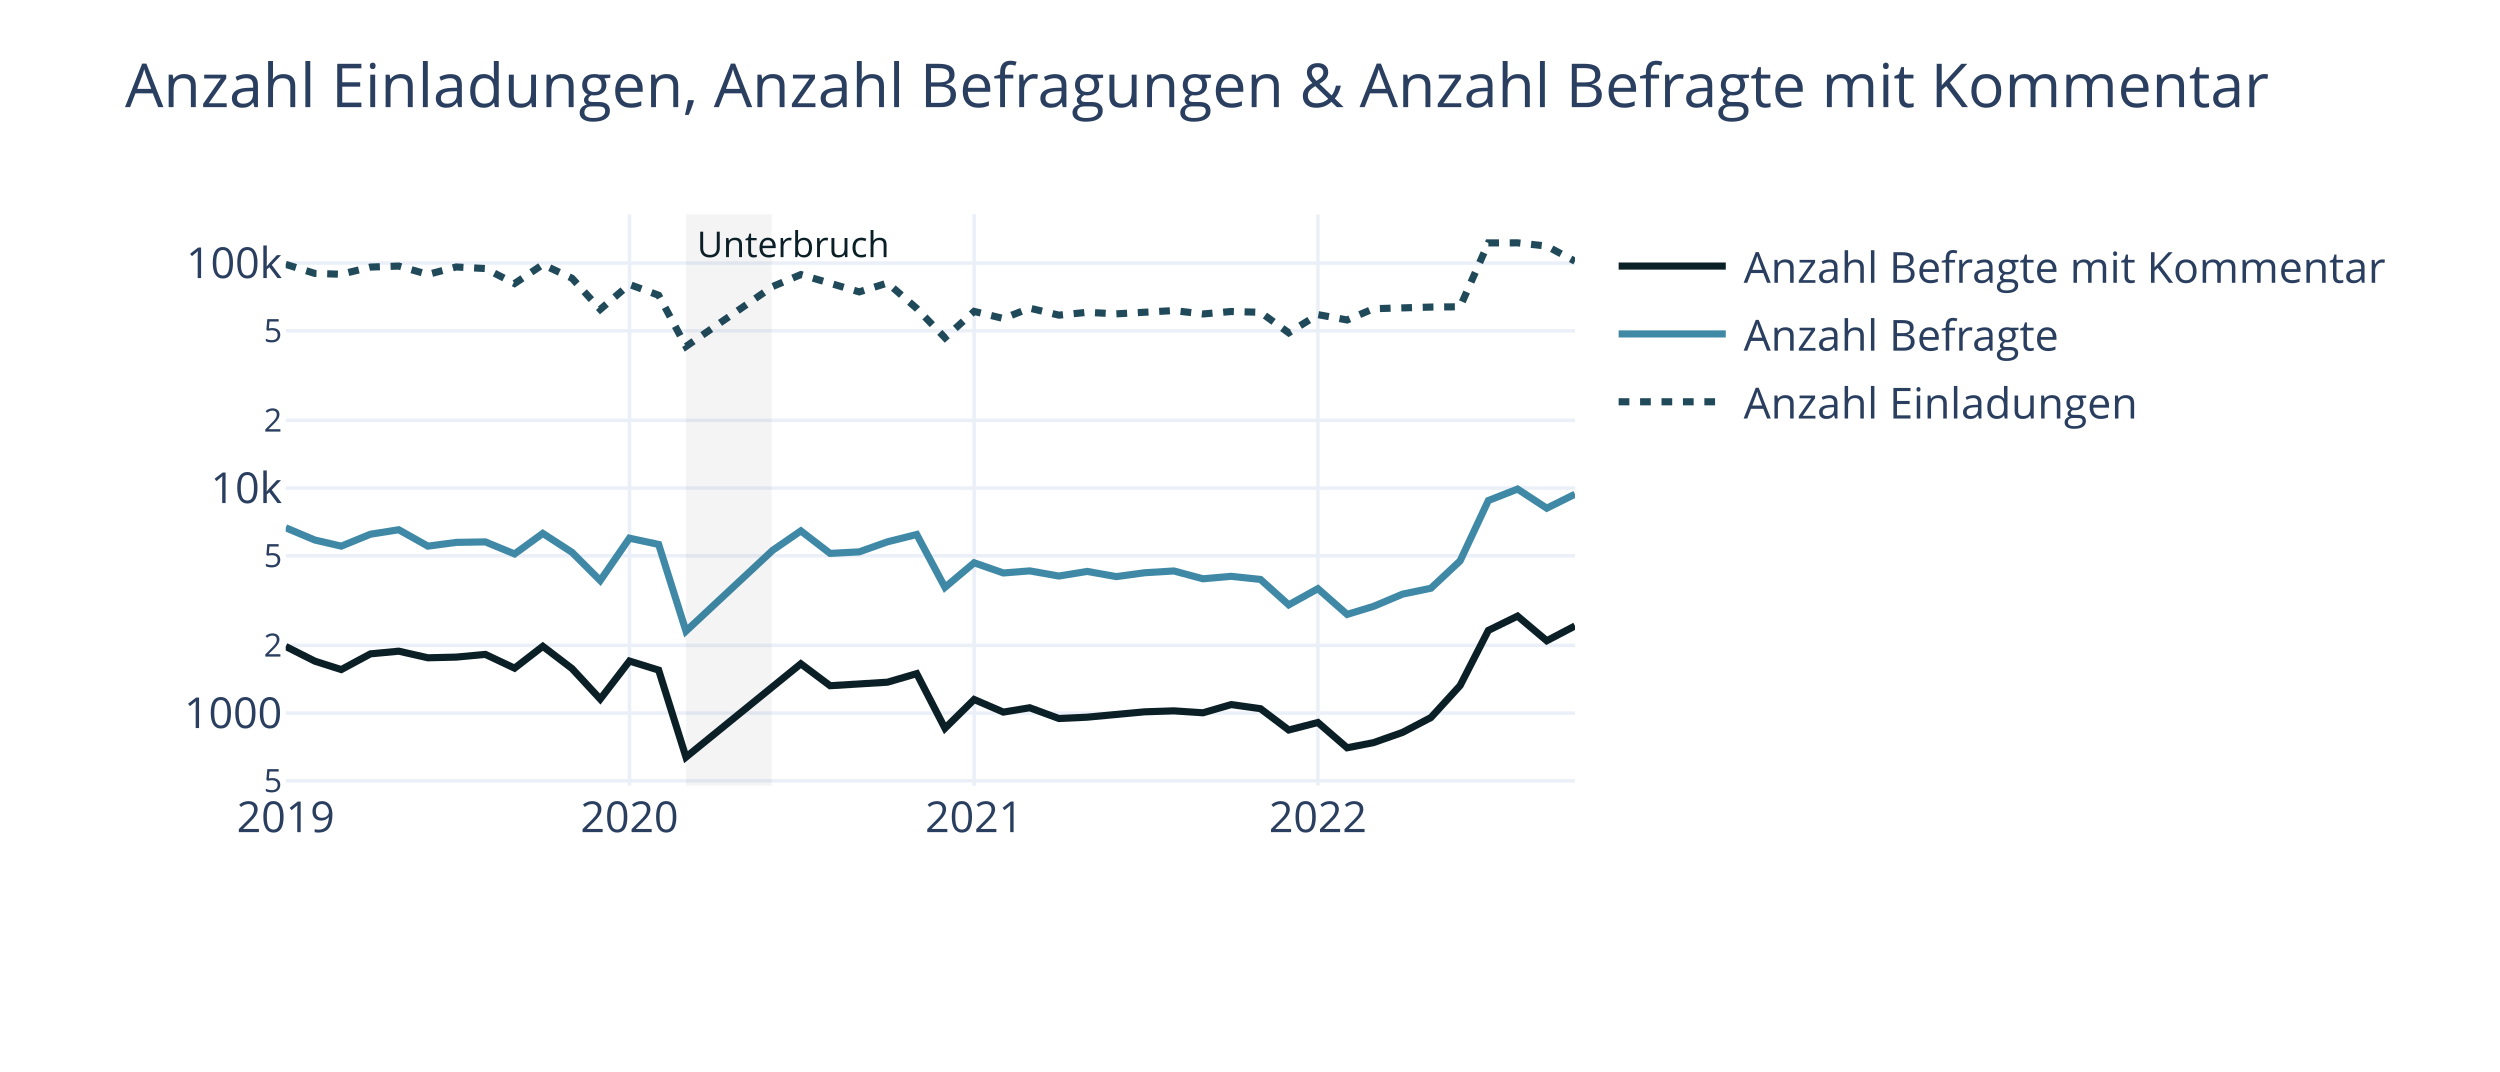
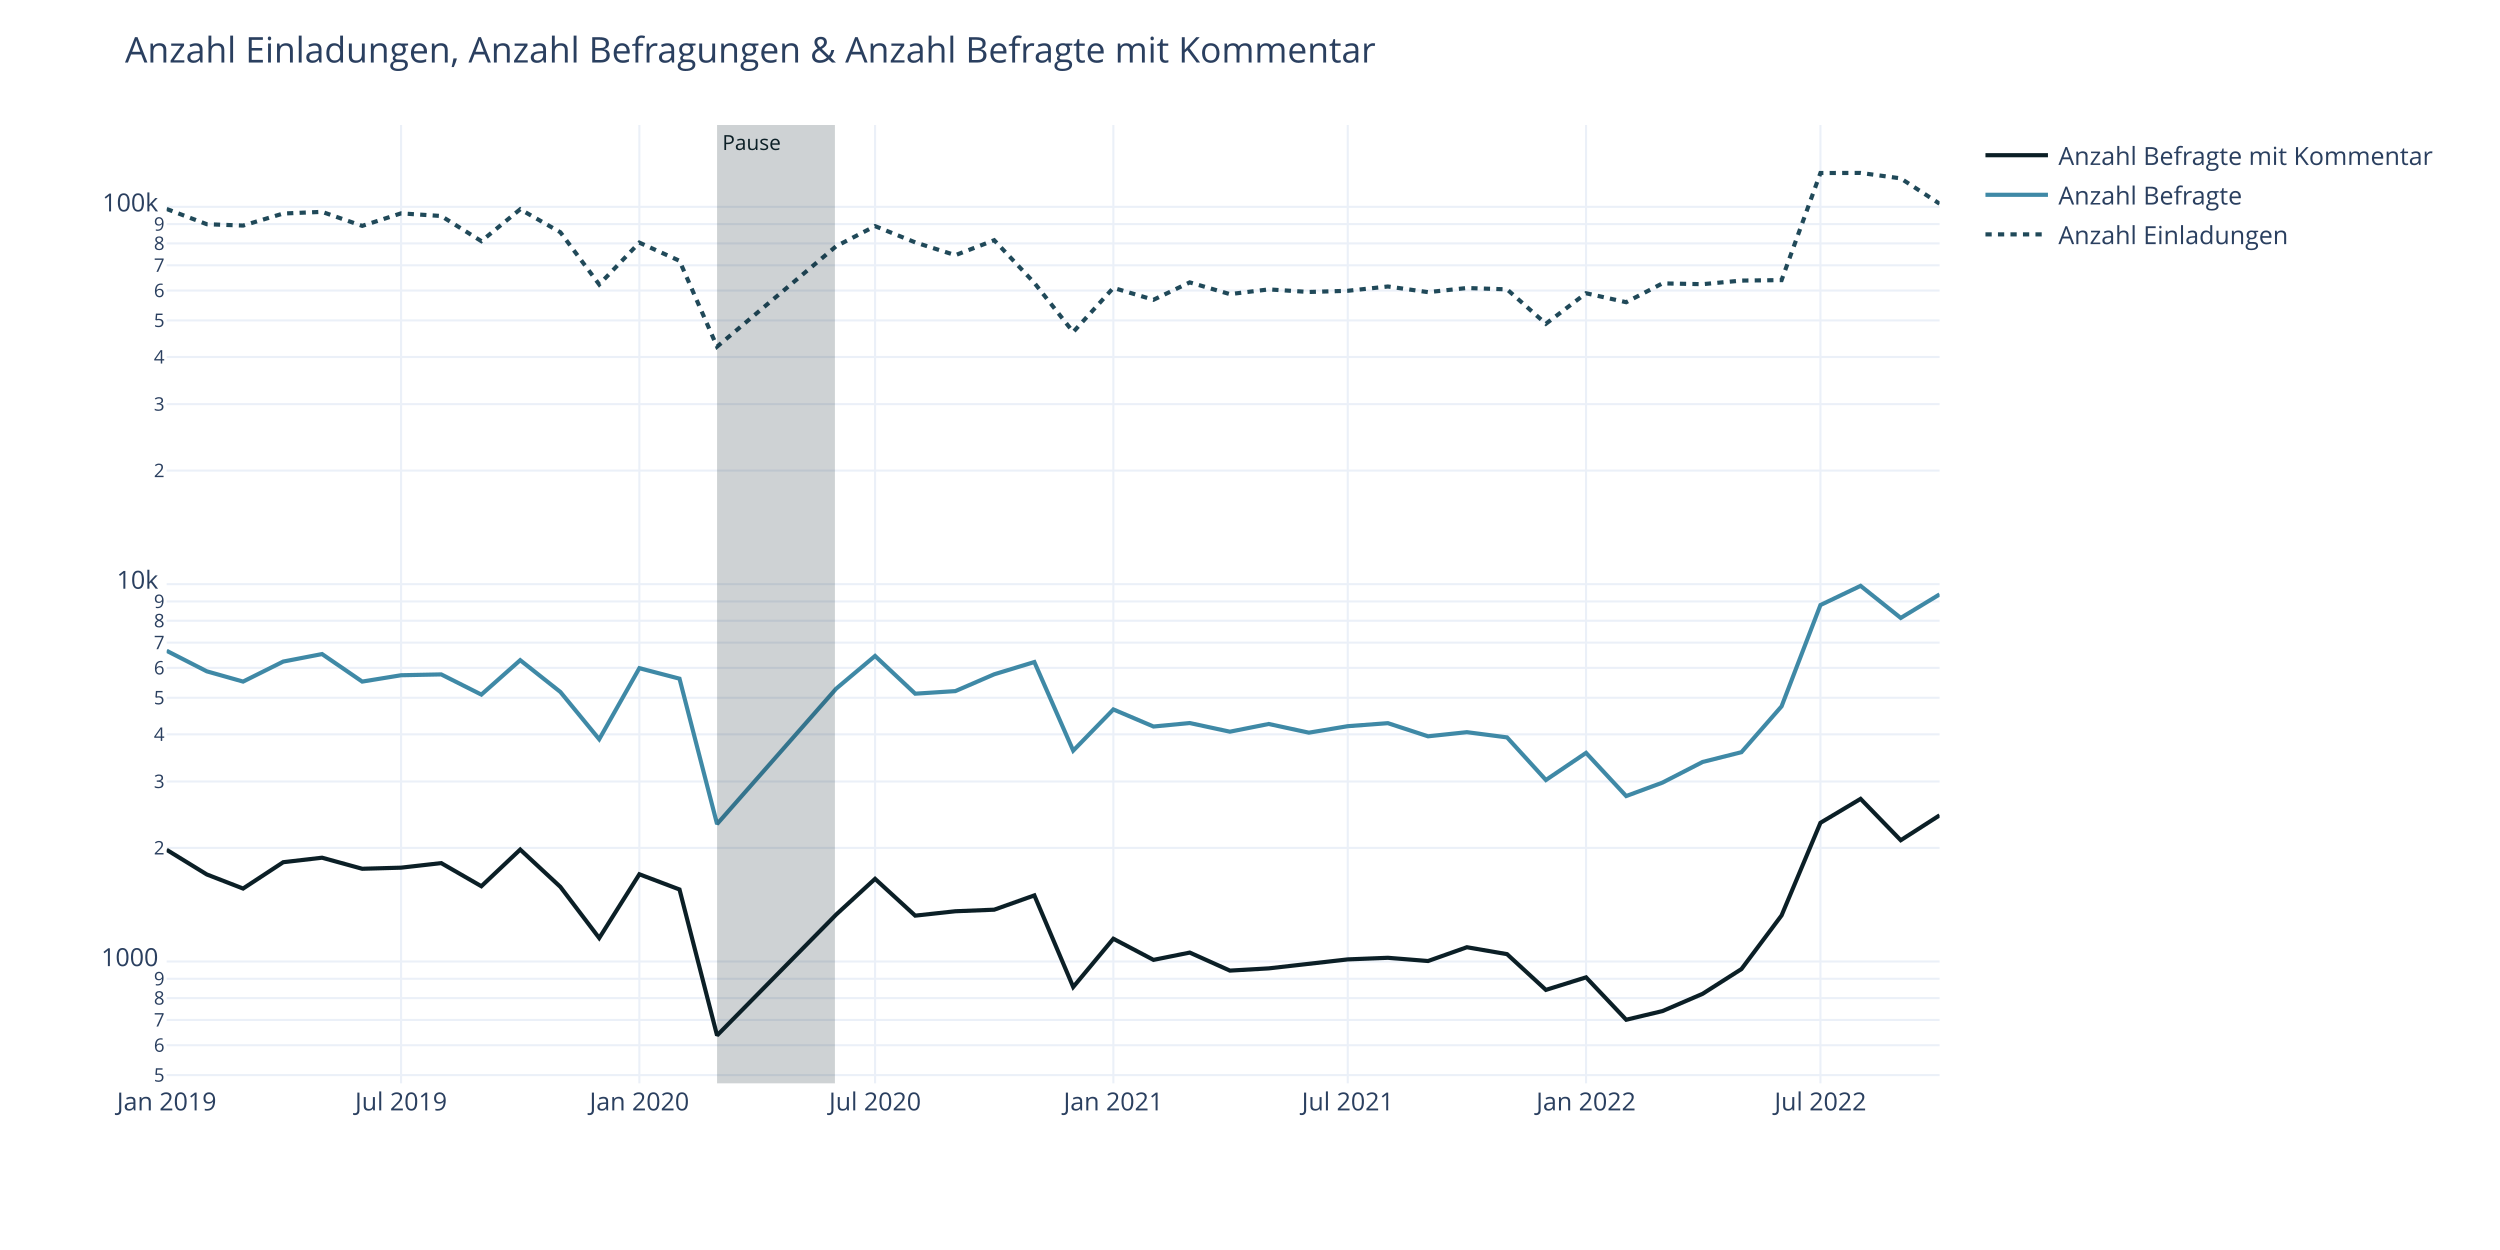
- <svg xmlns="http://www.w3.org/2000/svg" class="main-svg" width="700" height="300" style="" viewBox="0 0 700 300">
-   <rect x="0" y="0" width="700" height="300" style="fill: rgb(255, 255, 255); fill-opacity: 1;" />
-   <defs id="defs-30f35f">
+ <svg xmlns="http://www.w3.org/2000/svg" class="main-svg" width="1200" height="600" style="" viewBox="0 0 1200 600">
+   <rect x="0" y="0" width="1200" height="600" style="fill: rgb(255, 255, 255); fill-opacity: 1;" />
+   <defs id="defs-a2e4af">
    <g class="clips">
-       <clipPath id="clip30f35fxyplot" class="plotclip">
-         <rect width="361" height="160" />
+       <clipPath id="clipa2e4afxyplot" class="plotclip">
+         <rect width="851" height="460" />
      </clipPath>
-       <clipPath class="axesclip" id="clip30f35fx">
-         <rect x="80" y="0" width="361" height="300" />
+       <clipPath class="axesclip" id="clipa2e4afx">
+         <rect x="80" y="0" width="851" height="600" />
      </clipPath>
-       <clipPath class="axesclip" id="clip30f35fy">
-         <rect x="0" y="60" width="700" height="160" />
+       <clipPath class="axesclip" id="clipa2e4afy">
+         <rect x="0" y="60" width="1200" height="460" />
      </clipPath>
-       <clipPath class="axesclip" id="clip30f35fxy">
-         <rect x="80" y="60" width="361" height="160" />
+       <clipPath class="axesclip" id="clipa2e4afxy">
+         <rect x="80" y="60" width="851" height="460" />
      </clipPath>
    </g>
    <g class="gradients" />
    <g class="patterns" />
  </defs>
  <g class="bglayer" />
  <g class="layer-below">
    <g class="imagelayer" />
    <g class="shapelayer" />
  </g>
  <g class="cartesianlayer">
    <g class="subplot xy">
      <g class="layer-subplot">
        <g class="shapelayer" />
        <g class="imagelayer" />
      </g>
      <g class="minor-gridlayer">
        <g class="x" />
        <g class="y" />
      </g>
      <g class="gridlayer">
        <g class="x">
-           <path class="xgrid crisp" transform="translate(176.25,0)" d="M0,60v160" style="stroke: rgb(235, 240, 248); stroke-opacity: 1; stroke-width: 1px;" />
-           <path class="xgrid crisp" transform="translate(272.76,0)" d="M0,60v160" style="stroke: rgb(235, 240, 248); stroke-opacity: 1; stroke-width: 1px;" />
-           <path class="xgrid crisp" transform="translate(369.01,0)" d="M0,60v160" style="stroke: rgb(235, 240, 248); stroke-opacity: 1; stroke-width: 1px;" />
+           <path class="xgrid crisp" transform="translate(192.51,0)" d="M0,60v460" style="stroke: rgb(235, 240, 248); stroke-opacity: 1; stroke-width: 1px;" />
+           <path class="xgrid crisp" transform="translate(306.89,0)" d="M0,60v460" style="stroke: rgb(235, 240, 248); stroke-opacity: 1; stroke-width: 1px;" />
+           <path class="xgrid crisp" transform="translate(420.03,0)" d="M0,60v460" style="stroke: rgb(235, 240, 248); stroke-opacity: 1; stroke-width: 1px;" />
+           <path class="xgrid crisp" transform="translate(534.41,0)" d="M0,60v460" style="stroke: rgb(235, 240, 248); stroke-opacity: 1; stroke-width: 1px;" />
+           <path class="xgrid crisp" transform="translate(646.92,0)" d="M0,60v460" style="stroke: rgb(235, 240, 248); stroke-opacity: 1; stroke-width: 1px;" />
+           <path class="xgrid crisp" transform="translate(761.3,0)" d="M0,60v460" style="stroke: rgb(235, 240, 248); stroke-opacity: 1; stroke-width: 1px;" />
+           <path class="xgrid crisp" transform="translate(873.81,0)" d="M0,60v460" style="stroke: rgb(235, 240, 248); stroke-opacity: 1; stroke-width: 1px;" />
        </g>
        <g class="y">
-           <path class="ygrid crisp" transform="translate(0,218.63)" d="M80,0h361" style="stroke: rgb(235, 240, 248); stroke-opacity: 1; stroke-width: 1px;" />
-           <path class="ygrid crisp" transform="translate(0,199.66)" d="M80,0h361" style="stroke: rgb(235, 240, 248); stroke-opacity: 1; stroke-width: 1px;" />
-           <path class="ygrid crisp" transform="translate(0,180.7)" d="M80,0h361" style="stroke: rgb(235, 240, 248); stroke-opacity: 1; stroke-width: 1px;" />
-           <path class="ygrid crisp" transform="translate(0,155.63)" d="M80,0h361" style="stroke: rgb(235, 240, 248); stroke-opacity: 1; stroke-width: 1px;" />
-           <path class="ygrid crisp" transform="translate(0,136.66)" d="M80,0h361" style="stroke: rgb(235, 240, 248); stroke-opacity: 1; stroke-width: 1px;" />
-           <path class="ygrid crisp" transform="translate(0,117.7)" d="M80,0h361" style="stroke: rgb(235, 240, 248); stroke-opacity: 1; stroke-width: 1px;" />
-           <path class="ygrid crisp" transform="translate(0,92.63)" d="M80,0h361" style="stroke: rgb(235, 240, 248); stroke-opacity: 1; stroke-width: 1px;" />
-           <path class="ygrid crisp" transform="translate(0,73.66)" d="M80,0h361" style="stroke: rgb(235, 240, 248); stroke-opacity: 1; stroke-width: 1px;" />
+           <path class="ygrid crisp" transform="translate(0,516.05)" d="M80,0h851" style="stroke: rgb(235, 240, 248); stroke-opacity: 1; stroke-width: 1px;" />
+           <path class="ygrid crisp" transform="translate(0,501.71)" d="M80,0h851" style="stroke: rgb(235, 240, 248); stroke-opacity: 1; stroke-width: 1px;" />
+           <path class="ygrid crisp" transform="translate(0,489.58)" d="M80,0h851" style="stroke: rgb(235, 240, 248); stroke-opacity: 1; stroke-width: 1px;" />
+           <path class="ygrid crisp" transform="translate(0,479.08)" d="M80,0h851" style="stroke: rgb(235, 240, 248); stroke-opacity: 1; stroke-width: 1px;" />
+           <path class="ygrid crisp" transform="translate(0,469.81)" d="M80,0h851" style="stroke: rgb(235, 240, 248); stroke-opacity: 1; stroke-width: 1px;" />
+           <path class="ygrid crisp" transform="translate(0,461.53)" d="M80,0h851" style="stroke: rgb(235, 240, 248); stroke-opacity: 1; stroke-width: 1px;" />
+           <path class="ygrid crisp" transform="translate(0,407)" d="M80,0h851" style="stroke: rgb(235, 240, 248); stroke-opacity: 1; stroke-width: 1px;" />
+           <path class="ygrid crisp" transform="translate(0,375.11)" d="M80,0h851" style="stroke: rgb(235, 240, 248); stroke-opacity: 1; stroke-width: 1px;" />
+           <path class="ygrid crisp" transform="translate(0,352.48)" d="M80,0h851" style="stroke: rgb(235, 240, 248); stroke-opacity: 1; stroke-width: 1px;" />
+           <path class="ygrid crisp" transform="translate(0,334.93)" d="M80,0h851" style="stroke: rgb(235, 240, 248); stroke-opacity: 1; stroke-width: 1px;" />
+           <path class="ygrid crisp" transform="translate(0,320.58)" d="M80,0h851" style="stroke: rgb(235, 240, 248); stroke-opacity: 1; stroke-width: 1px;" />
+           <path class="ygrid crisp" transform="translate(0,308.46)" d="M80,0h851" style="stroke: rgb(235, 240, 248); stroke-opacity: 1; stroke-width: 1px;" />
+           <path class="ygrid crisp" transform="translate(0,297.95)" d="M80,0h851" style="stroke: rgb(235, 240, 248); stroke-opacity: 1; stroke-width: 1px;" />
+           <path class="ygrid crisp" transform="translate(0,288.69)" d="M80,0h851" style="stroke: rgb(235, 240, 248); stroke-opacity: 1; stroke-width: 1px;" />
+           <path class="ygrid crisp" transform="translate(0,280.4)" d="M80,0h851" style="stroke: rgb(235, 240, 248); stroke-opacity: 1; stroke-width: 1px;" />
+           <path class="ygrid crisp" transform="translate(0,225.88)" d="M80,0h851" style="stroke: rgb(235, 240, 248); stroke-opacity: 1; stroke-width: 1px;" />
+           <path class="ygrid crisp" transform="translate(0,193.98)" d="M80,0h851" style="stroke: rgb(235, 240, 248); stroke-opacity: 1; stroke-width: 1px;" />
+           <path class="ygrid crisp" transform="translate(0,171.36)" d="M80,0h851" style="stroke: rgb(235, 240, 248); stroke-opacity: 1; stroke-width: 1px;" />
+           <path class="ygrid crisp" transform="translate(0,153.8)" d="M80,0h851" style="stroke: rgb(235, 240, 248); stroke-opacity: 1; stroke-width: 1px;" />
+           <path class="ygrid crisp" transform="translate(0,139.46)" d="M80,0h851" style="stroke: rgb(235, 240, 248); stroke-opacity: 1; stroke-width: 1px;" />
+           <path class="ygrid crisp" transform="translate(0,127.34)" d="M80,0h851" style="stroke: rgb(235, 240, 248); stroke-opacity: 1; stroke-width: 1px;" />
+           <path class="ygrid crisp" transform="translate(0,116.83)" d="M80,0h851" style="stroke: rgb(235, 240, 248); stroke-opacity: 1; stroke-width: 1px;" />
+           <path class="ygrid crisp" transform="translate(0,107.57)" d="M80,0h851" style="stroke: rgb(235, 240, 248); stroke-opacity: 1; stroke-width: 1px;" />
+           <path class="ygrid crisp" transform="translate(0,99.28)" d="M80,0h851" style="stroke: rgb(235, 240, 248); stroke-opacity: 1; stroke-width: 1px;" />
        </g>
      </g>
      <g class="zerolinelayer" />
      <path class="xlines-below" />
      <path class="ylines-below" />
      <g class="overlines-below" />
      <g class="xaxislayer-below" />
      <g class="yaxislayer-below" />
      <g class="overaxes-below" />
-       <g class="plot" transform="translate(80,60)" clip-path="url(#clip30f35fxyplot)">
+       <g class="plot" transform="translate(80,60)" clip-path="url(#clipa2e4afxyplot)">
        <g class="scatterlayer mlayer">
-           <g class="trace scatter tracec5c9f6" style="stroke-miterlimit: 2; opacity: 1;">
+           <g class="trace scatter trace728448" style="stroke-miterlimit: 2; opacity: 1;">
            <g class="fills" />
            <g class="errorbars" />
            <g class="lines">
-               <path class="js-line" d="M0,121.01L8.17,125.13L15.56,127.48L23.73,123.08L31.64,122.33L39.82,124.18L47.73,123.99L55.9,123.23L64.08,127.09L71.99,120.97L80.16,127.2L88.07,135.74L96.25,125.09L104.42,127.63L112.07,152L144.24,125.86L152.42,132L168.5,131.01L176.68,128.62L184.59,143.92L192.76,135.86L200.94,139.39L208.32,138.17L216.49,141.18L224.41,140.81L240.49,139.31L248.67,139.04L256.84,139.58L264.75,137.28L272.93,138.43L280.84,144.4L289.01,142.3L297.19,149.38L304.57,147.94L312.74,145.06L320.65,140.92L328.83,131.96L336.74,116.51L344.91,112.51L353.09,119.41L361,115.26" style="vector-effect: non-scaling-stroke; fill: none; stroke: rgb(11, 31, 38); stroke-opacity: 1; stroke-width: 2px; opacity: 1;" />
+               <path class="js-line" d="M0,347.91L19.27,359.74L36.68,366.5L55.95,353.86L74.59,351.7L93.86,357.01L112.51,356.48L131.78,354.29L151.05,365.39L169.7,347.79L188.97,365.69L207.62,390.26L226.89,359.65L246.16,366.95L264.19,437L321.38,378.97L340.03,361.85L359.3,379.51L378.57,377.4L397.22,376.65L416.49,369.79L435.14,413.76L454.41,390.6L473.68,400.74L491.08,397.24L510.35,405.89L529,404.82L566.92,400.51L586.19,399.74L605.46,401.29L624.11,394.67L643.38,397.99L662.03,415.15L681.3,409.12L700.57,429.47L717.97,425.32L737.24,417.04L755.89,405.15L775.16,379.39L793.81,334.95L813.08,323.45L832.35,343.31L851,331.36" style="vector-effect: non-scaling-stroke; fill: none; stroke: rgb(11, 31, 38); stroke-opacity: 1; stroke-width: 2px; opacity: 1;" />
            </g>
            <g class="points" />
            <g class="text" />
          </g>
-           <g class="trace scatter tracef26e47" style="stroke-miterlimit: 2; opacity: 1;">
+           <g class="trace scatter tracef4bcdc" style="stroke-miterlimit: 2; opacity: 1;">
            <g class="fills" />
            <g class="errorbars" />
            <g class="lines">
-               <path class="js-line" d="M0,87.78L8.17,91.21L15.56,92.92L23.73,89.58L31.64,88.33L39.82,92.92L47.73,91.87L55.9,91.73L64.08,95.1L71.99,89.35L80.16,94.65L88.07,102.55L96.25,90.69L104.42,92.44L112.07,116.71L136.33,94.1L144.24,88.65L152.42,94.95L160.59,94.52L168.5,91.71L176.68,89.66L184.59,104.46L192.76,97.58L200.94,100.43L208.32,99.85L216.49,101.29L224.41,100L232.58,101.45L240.49,100.37L248.67,99.87L256.84,102.06L264.75,101.37L272.93,102.24L280.84,109.36L289.01,104.83L297.19,112.03L304.57,109.79L312.74,106.35L320.65,104.71L328.83,97.05L336.74,80.15L344.91,76.94L353.09,82.3L361,78.37" style="vector-effect: non-scaling-stroke; fill: none; stroke: rgb(63, 137, 166); stroke-opacity: 1; stroke-width: 2px; opacity: 1;" />
+               <path class="js-line" d="M0,252.38L19.27,262.24L36.68,267.16L55.95,257.55L74.59,253.95L93.86,267.16L112.51,264.12L131.78,263.71L151.05,273.41L169.7,256.88L188.97,272.13L207.62,294.83L226.89,260.73L246.16,265.76L264.19,335.53L321.38,270.54L340.03,254.86L359.3,272.97L378.57,271.73L397.22,263.66L416.49,257.78L435.14,300.31L454.41,280.53L473.68,288.73L491.08,287.06L510.35,291.21L529,287.51L548.27,291.68L566.92,288.57L586.19,287.12L605.46,293.43L624.11,291.44L643.38,293.95L662.03,314.4L681.3,301.38L700.57,322.1L717.97,315.66L737.24,305.75L755.89,301.05L775.16,279.03L793.81,230.42L813.08,221.21L832.35,236.61L851,225.31" style="vector-effect: non-scaling-stroke; fill: none; stroke: rgb(63, 137, 166); stroke-opacity: 1; stroke-width: 2px; opacity: 1;" />
            </g>
            <g class="points" />
            <g class="text" />
          </g>
-           <g class="trace scatter trace9ec1d0" style="stroke-miterlimit: 2; opacity: 1;">
+           <g class="trace scatter trace810548" style="stroke-miterlimit: 2; opacity: 1;">
            <g class="fills" />
            <g class="errorbars" />
            <g class="lines">
-               <path class="js-line" d="M0,14.02L8.17,16.56L15.56,16.79L23.73,14.78L31.64,14.5L39.82,16.84L47.73,14.75L55.9,15.19L64.08,19.39L71.99,14.07L80.16,17.9L88.07,26.63L96.25,19.64L104.42,22.67L112.07,37.01L136.33,20.23L144.24,16.88L160.59,21.73L168.5,19.24L176.68,26.36L184.59,34.57L192.76,27.19L200.94,29.18L208.32,26.28L216.49,28.24L224.41,27.45L232.58,27.88L248.67,26.96L256.84,27.91L264.75,27.22L272.93,27.44L280.84,33.19L289.01,28.09L297.19,29.59L304.57,26.44L320.65,25.98L328.83,25.9L336.74,8.02L344.91,8L353.09,8.91L361,13.14" style="vector-effect: non-scaling-stroke; fill: none; stroke: rgb(32, 73, 89); stroke-opacity: 1; stroke-dasharray: 3px, 3px; stroke-width: 2px; opacity: 1;" />
+               <path class="js-line" d="M0,40.31L19.27,47.62L36.68,48.27L55.95,42.49L74.59,41.69L93.86,48.42L112.51,42.41L131.78,43.68L151.05,55.75L169.7,40.44L188.97,51.48L207.62,76.55L226.89,56.46L246.16,65.18L264.19,106.39L321.38,58.17L340.03,48.54L359.3,56.34L378.57,62.48L397.22,55.31L416.49,75.79L435.14,99.38L454.41,78.17L473.68,83.89L491.08,75.55L510.35,81.18L529,78.91L548.27,80.15L566.92,79.58L586.19,77.52L605.46,80.23L624.11,78.25L643.38,78.89L662.03,95.41L681.3,80.76L700.57,85.06L717.97,76.02L737.24,76.41L755.89,74.68L775.16,74.45L793.81,23.05L813.08,23L832.35,25.62L851,37.78" style="vector-effect: non-scaling-stroke; fill: none; stroke: rgb(32, 73, 89); stroke-opacity: 1; stroke-dasharray: 3px, 3px; stroke-width: 2px; opacity: 1;" />
            </g>
            <g class="points" />
            <g class="text" />
          </g>
        </g>
      </g>
      <g class="overplot" />
      <path class="xlines-above crisp" d="M0,0" style="fill: none;" />
      <path class="ylines-above crisp" d="M0,0" style="fill: none;" />
      <g class="overlines-above" />
      <g class="xaxislayer-above">
        <g class="xtick">
-           <text text-anchor="middle" x="0" y="233" transform="translate(80,0)" style="font-family: 'Open Sans', verdana, arial, sans-serif; font-size: 12px; fill: rgb(42, 63, 95); fill-opacity: 1; white-space: pre; opacity: 1;">2019</text>
-         </g>
-         <g class="xtick">
-           <text text-anchor="middle" x="0" y="233" style="font-family: 'Open Sans', verdana, arial, sans-serif; font-size: 12px; fill: rgb(42, 63, 95); fill-opacity: 1; white-space: pre; opacity: 1;" transform="translate(176.25,0)">2020</text>
-         </g>
-         <g class="xtick">
-           <text text-anchor="middle" x="0" y="233" style="font-family: 'Open Sans', verdana, arial, sans-serif; font-size: 12px; fill: rgb(42, 63, 95); fill-opacity: 1; white-space: pre; opacity: 1;" transform="translate(272.76,0)">2021</text>
-         </g>
-         <g class="xtick">
-           <text text-anchor="middle" x="0" y="233" style="font-family: 'Open Sans', verdana, arial, sans-serif; font-size: 12px; fill: rgb(42, 63, 95); fill-opacity: 1; white-space: pre; opacity: 1;" transform="translate(369.01,0)">2022</text>
+           <text text-anchor="middle" x="0" y="533" transform="translate(80,0)" style="font-family: 'Open Sans', verdana, arial, sans-serif; font-size: 12px; fill: rgb(42, 63, 95); fill-opacity: 1; white-space: pre; opacity: 1;">Jan 2019</text>
+         </g>
+         <g class="xtick">
+           <text text-anchor="middle" x="0" y="533" style="font-family: 'Open Sans', verdana, arial, sans-serif; font-size: 12px; fill: rgb(42, 63, 95); fill-opacity: 1; white-space: pre; opacity: 1;" transform="translate(192.51,0)">Jul 2019</text>
+         </g>
+         <g class="xtick">
+           <text text-anchor="middle" x="0" y="533" style="font-family: 'Open Sans', verdana, arial, sans-serif; font-size: 12px; fill: rgb(42, 63, 95); fill-opacity: 1; white-space: pre; opacity: 1;" transform="translate(306.89,0)">Jan 2020</text>
+         </g>
+         <g class="xtick">
+           <text text-anchor="middle" x="0" y="533" style="font-family: 'Open Sans', verdana, arial, sans-serif; font-size: 12px; fill: rgb(42, 63, 95); fill-opacity: 1; white-space: pre; opacity: 1;" transform="translate(420.03,0)">Jul 2020</text>
+         </g>
+         <g class="xtick">
+           <text text-anchor="middle" x="0" y="533" style="font-family: 'Open Sans', verdana, arial, sans-serif; font-size: 12px; fill: rgb(42, 63, 95); fill-opacity: 1; white-space: pre; opacity: 1;" transform="translate(534.41,0)">Jan 2021</text>
+         </g>
+         <g class="xtick">
+           <text text-anchor="middle" x="0" y="533" style="font-family: 'Open Sans', verdana, arial, sans-serif; font-size: 12px; fill: rgb(42, 63, 95); fill-opacity: 1; white-space: pre; opacity: 1;" transform="translate(646.92,0)">Jul 2021</text>
+         </g>
+         <g class="xtick">
+           <text text-anchor="middle" x="0" y="533" style="font-family: 'Open Sans', verdana, arial, sans-serif; font-size: 12px; fill: rgb(42, 63, 95); fill-opacity: 1; white-space: pre; opacity: 1;" transform="translate(761.3,0)">Jan 2022</text>
+         </g>
+         <g class="xtick">
+           <text text-anchor="middle" x="0" y="533" style="font-family: 'Open Sans', verdana, arial, sans-serif; font-size: 12px; fill: rgb(42, 63, 95); fill-opacity: 1; white-space: pre; opacity: 1;" transform="translate(873.81,0)">Jul 2022</text>
        </g>
      </g>
      <g class="yaxislayer-above">
        <g class="ytick">
-           <text text-anchor="end" x="79" y="3.15" transform="translate(0,218.63)" style="font-family: 'Open Sans', verdana, arial, sans-serif; font-size: 9px; fill: rgb(42, 63, 95); fill-opacity: 1; white-space: pre; opacity: 1;">5</text>
-         </g>
-         <g class="ytick">
-           <text text-anchor="end" x="79" y="4.2" style="font-family: 'Open Sans', verdana, arial, sans-serif; font-size: 12px; fill: rgb(42, 63, 95); fill-opacity: 1; white-space: pre; opacity: 1;" transform="translate(0,199.66)">1000</text>
-         </g>
-         <g class="ytick">
-           <text text-anchor="end" x="79" y="3.15" style="font-family: 'Open Sans', verdana, arial, sans-serif; font-size: 9px; fill: rgb(42, 63, 95); fill-opacity: 1; white-space: pre; opacity: 1;" transform="translate(0,180.7)">2</text>
-         </g>
-         <g class="ytick">
-           <text text-anchor="end" x="79" y="3.15" style="font-family: 'Open Sans', verdana, arial, sans-serif; font-size: 9px; fill: rgb(42, 63, 95); fill-opacity: 1; white-space: pre; opacity: 1;" transform="translate(0,155.63)">5</text>
-         </g>
-         <g class="ytick">
-           <text text-anchor="end" x="79" y="4.2" style="font-family: 'Open Sans', verdana, arial, sans-serif; font-size: 12px; fill: rgb(42, 63, 95); fill-opacity: 1; white-space: pre; opacity: 1;" transform="translate(0,136.66)">10k</text>
-         </g>
-         <g class="ytick">
-           <text text-anchor="end" x="79" y="3.15" style="font-family: 'Open Sans', verdana, arial, sans-serif; font-size: 9px; fill: rgb(42, 63, 95); fill-opacity: 1; white-space: pre; opacity: 1;" transform="translate(0,117.7)">2</text>
-         </g>
-         <g class="ytick">
-           <text text-anchor="end" x="79" y="3.15" style="font-family: 'Open Sans', verdana, arial, sans-serif; font-size: 9px; fill: rgb(42, 63, 95); fill-opacity: 1; white-space: pre; opacity: 1;" transform="translate(0,92.63)">5</text>
-         </g>
-         <g class="ytick">
-           <text text-anchor="end" x="79" y="4.2" style="font-family: 'Open Sans', verdana, arial, sans-serif; font-size: 12px; fill: rgb(42, 63, 95); fill-opacity: 1; white-space: pre; opacity: 1;" transform="translate(0,73.66)">100k</text>
+           <text text-anchor="end" x="79" y="3.15" transform="translate(0,516.05)" style="font-family: 'Open Sans', verdana, arial, sans-serif; font-size: 9px; fill: rgb(42, 63, 95); fill-opacity: 1; white-space: pre; opacity: 1;">5</text>
+         </g>
+         <g class="ytick">
+           <text text-anchor="end" x="79" y="3.15" style="font-family: 'Open Sans', verdana, arial, sans-serif; font-size: 9px; fill: rgb(42, 63, 95); fill-opacity: 1; white-space: pre; opacity: 1;" transform="translate(0,501.71)">6</text>
+         </g>
+         <g class="ytick">
+           <text text-anchor="end" x="79" y="3.15" style="font-family: 'Open Sans', verdana, arial, sans-serif; font-size: 9px; fill: rgb(42, 63, 95); fill-opacity: 1; white-space: pre; opacity: 1;" transform="translate(0,489.58)">7</text>
+         </g>
+         <g class="ytick">
+           <text text-anchor="end" x="79" y="3.15" style="font-family: 'Open Sans', verdana, arial, sans-serif; font-size: 9px; fill: rgb(42, 63, 95); fill-opacity: 1; white-space: pre; opacity: 1;" transform="translate(0,479.08)">8</text>
+         </g>
+         <g class="ytick">
+           <text text-anchor="end" x="79" y="3.15" style="font-family: 'Open Sans', verdana, arial, sans-serif; font-size: 9px; fill: rgb(42, 63, 95); fill-opacity: 1; white-space: pre; opacity: 1;" transform="translate(0,469.81)">9</text>
+         </g>
+         <g class="ytick">
+           <text text-anchor="end" x="76" y="2.2" style="font-family: 'Open Sans', verdana, arial, sans-serif; font-size: 12px; fill: rgb(42, 63, 95); fill-opacity: 1; white-space: pre; opacity: 1;" transform="translate(0,461.53)">1000</text>
+         </g>
+         <g class="ytick">
+           <text text-anchor="end" x="79" y="3.15" style="font-family: 'Open Sans', verdana, arial, sans-serif; font-size: 9px; fill: rgb(42, 63, 95); fill-opacity: 1; white-space: pre; opacity: 1;" transform="translate(0,407)">2</text>
+         </g>
+         <g class="ytick">
+           <text text-anchor="end" x="79" y="3.15" style="font-family: 'Open Sans', verdana, arial, sans-serif; font-size: 9px; fill: rgb(42, 63, 95); fill-opacity: 1; white-space: pre; opacity: 1;" transform="translate(0,375.11)">3</text>
+         </g>
+         <g class="ytick">
+           <text text-anchor="end" x="79" y="3.15" style="font-family: 'Open Sans', verdana, arial, sans-serif; font-size: 9px; fill: rgb(42, 63, 95); fill-opacity: 1; white-space: pre; opacity: 1;" transform="translate(0,352.48)">4</text>
+         </g>
+         <g class="ytick">
+           <text text-anchor="end" x="79" y="3.15" style="font-family: 'Open Sans', verdana, arial, sans-serif; font-size: 9px; fill: rgb(42, 63, 95); fill-opacity: 1; white-space: pre; opacity: 1;" transform="translate(0,334.93)">5</text>
+         </g>
+         <g class="ytick">
+           <text text-anchor="end" x="79" y="3.15" style="font-family: 'Open Sans', verdana, arial, sans-serif; font-size: 9px; fill: rgb(42, 63, 95); fill-opacity: 1; white-space: pre; opacity: 1;" transform="translate(0,320.58)">6</text>
+         </g>
+         <g class="ytick">
+           <text text-anchor="end" x="79" y="3.15" style="font-family: 'Open Sans', verdana, arial, sans-serif; font-size: 9px; fill: rgb(42, 63, 95); fill-opacity: 1; white-space: pre; opacity: 1;" transform="translate(0,308.46)">7</text>
+         </g>
+         <g class="ytick">
+           <text text-anchor="end" x="79" y="3.15" style="font-family: 'Open Sans', verdana, arial, sans-serif; font-size: 9px; fill: rgb(42, 63, 95); fill-opacity: 1; white-space: pre; opacity: 1;" transform="translate(0,297.95)">8</text>
+         </g>
+         <g class="ytick">
+           <text text-anchor="end" x="79" y="3.15" style="font-family: 'Open Sans', verdana, arial, sans-serif; font-size: 9px; fill: rgb(42, 63, 95); fill-opacity: 1; white-space: pre; opacity: 1;" transform="translate(0,288.69)">9</text>
+         </g>
+         <g class="ytick">
+           <text text-anchor="end" x="76" y="2.2" style="font-family: 'Open Sans', verdana, arial, sans-serif; font-size: 12px; fill: rgb(42, 63, 95); fill-opacity: 1; white-space: pre; opacity: 1;" transform="translate(0,280.4)">10k</text>
+         </g>
+         <g class="ytick">
+           <text text-anchor="end" x="79" y="3.15" style="font-family: 'Open Sans', verdana, arial, sans-serif; font-size: 9px; fill: rgb(42, 63, 95); fill-opacity: 1; white-space: pre; opacity: 1;" transform="translate(0,225.88)">2</text>
+         </g>
+         <g class="ytick">
+           <text text-anchor="end" x="79" y="3.15" style="font-family: 'Open Sans', verdana, arial, sans-serif; font-size: 9px; fill: rgb(42, 63, 95); fill-opacity: 1; white-space: pre; opacity: 1;" transform="translate(0,193.98)">3</text>
+         </g>
+         <g class="ytick">
+           <text text-anchor="end" x="79" y="3.15" style="font-family: 'Open Sans', verdana, arial, sans-serif; font-size: 9px; fill: rgb(42, 63, 95); fill-opacity: 1; white-space: pre; opacity: 1;" transform="translate(0,171.36)">4</text>
+         </g>
+         <g class="ytick">
+           <text text-anchor="end" x="79" y="3.15" style="font-family: 'Open Sans', verdana, arial, sans-serif; font-size: 9px; fill: rgb(42, 63, 95); fill-opacity: 1; white-space: pre; opacity: 1;" transform="translate(0,153.8)">5</text>
+         </g>
+         <g class="ytick">
+           <text text-anchor="end" x="79" y="3.15" style="font-family: 'Open Sans', verdana, arial, sans-serif; font-size: 9px; fill: rgb(42, 63, 95); fill-opacity: 1; white-space: pre; opacity: 1;" transform="translate(0,139.46)">6</text>
+         </g>
+         <g class="ytick">
+           <text text-anchor="end" x="79" y="3.15" style="font-family: 'Open Sans', verdana, arial, sans-serif; font-size: 9px; fill: rgb(42, 63, 95); fill-opacity: 1; white-space: pre; opacity: 1;" transform="translate(0,127.34)">7</text>
+         </g>
+         <g class="ytick">
+           <text text-anchor="end" x="79" y="3.15" style="font-family: 'Open Sans', verdana, arial, sans-serif; font-size: 9px; fill: rgb(42, 63, 95); fill-opacity: 1; white-space: pre; opacity: 1;" transform="translate(0,116.83)">8</text>
+         </g>
+         <g class="ytick">
+           <text text-anchor="end" x="79" y="3.15" style="font-family: 'Open Sans', verdana, arial, sans-serif; font-size: 9px; fill: rgb(42, 63, 95); fill-opacity: 1; white-space: pre; opacity: 1;" transform="translate(0,107.57)">9</text>
+         </g>
+         <g class="ytick">
+           <text text-anchor="end" x="76" y="2.2" style="font-family: 'Open Sans', verdana, arial, sans-serif; font-size: 12px; fill: rgb(42, 63, 95); fill-opacity: 1; white-space: pre; opacity: 1;" transform="translate(0,99.28)">100k</text>
        </g>
      </g>
      <g class="overaxes-above" />
    </g>
  </g>
  <g class="polarlayer" />
  <g class="smithlayer" />
  <g class="ternarylayer" />
  <g class="geolayer" />
  <g class="funnelarealayer" />
  <g class="pielayer" />
  <g class="iciclelayer" />
  <g class="treemaplayer" />
  <g class="sunburstlayer" />
  <g class="glimages" />
-   <defs id="topdefs-30f35f">
+   <defs id="topdefs-a2e4af">
    <g class="clips" />
-     <clipPath id="legend30f35f">
+     <clipPath id="legenda2e4af">
      <rect width="240" height="67" x="0" y="0" />
    </clipPath>
  </defs>
  <g class="layer-above">
    <g class="imagelayer" />
    <g class="shapelayer">
-       <path data-index="0" fill-rule="evenodd" d="M192.07,220H216.07V60H192.07Z" clip-path="url(#clip30f35fx)" style="opacity: 0.05; stroke: rgb(0, 0, 0); stroke-opacity: 0; fill: rgb(11, 31, 38); fill-opacity: 1; stroke-width: 0px;" />
+       <path data-index="0" fill-rule="evenodd" d="M344.19,520H400.76V60H344.19Z" clip-path="url(#clipa2e4afx)" style="opacity: 0.2; stroke: rgb(0, 0, 0); stroke-opacity: 0; fill: rgb(11, 31, 38); fill-opacity: 1; stroke-width: 0px;" />
    </g>
  </g>
  <g class="infolayer">
-     <g class="legend" pointer-events="all" transform="translate(448.22,60)">
+     <g class="legend" pointer-events="all" transform="translate(948.02,60)">
      <rect class="bg" shape-rendering="crispEdges" width="240" height="67" x="0" y="0" style="stroke: rgb(68, 68, 68); stroke-opacity: 1; fill: rgb(255, 255, 255); fill-opacity: 1; stroke-width: 0px;" />
-       <g class="scrollbox" transform="" clip-path="url(#legend30f35f)">
+       <g class="scrollbox" transform="" clip-path="url(#legenda2e4af)">
        <g class="groups" transform="">
          <g class="traces" transform="translate(0,14.5)" style="opacity: 1;">
            <text class="legendtext" text-anchor="start" x="40" y="4.68" style="font-family: 'Open Sans', verdana, arial, sans-serif; font-size: 12px; fill: rgb(42, 63, 95); fill-opacity: 1; white-space: pre;">Anzahl Befragte mit Kommentar</text>
            <g class="layers" style="opacity: 1;">
              <g class="legendfill" />
              <g class="legendlines">
                <path class="js-line" d="M5,0h30" style="fill: none; stroke: rgb(11, 31, 38); stroke-opacity: 1; stroke-width: 2px;" />
              </g>
              <g class="legendsymbols">
                <g class="legendpoints" />
              </g>
            </g>
            <rect class="legendtoggle" x="0" y="-9.5" width="234.609" height="19" style="fill: rgb(0, 0, 0); fill-opacity: 0;" />
          </g>
        </g>
        <g class="groups" transform="">
          <g class="traces" transform="translate(0,33.5)" style="opacity: 1;">
            <text class="legendtext" text-anchor="start" x="40" y="4.68" style="font-family: 'Open Sans', verdana, arial, sans-serif; font-size: 12px; fill: rgb(42, 63, 95); fill-opacity: 1; white-space: pre;">Anzahl Befragte</text>
            <g class="layers" style="opacity: 1;">
              <g class="legendfill" />
              <g class="legendlines">
                <path class="js-line" d="M5,0h30" style="fill: none; stroke: rgb(63, 137, 166); stroke-opacity: 1; stroke-width: 2px;" />
              </g>
              <g class="legendsymbols">
                <g class="legendpoints" />
              </g>
            </g>
            <rect class="legendtoggle" x="0" y="-9.5" width="234.609" height="19" style="fill: rgb(0, 0, 0); fill-opacity: 0;" />
          </g>
        </g>
        <g class="groups" transform="">
          <g class="traces" transform="translate(0,52.5)" style="opacity: 1;">
            <text class="legendtext" text-anchor="start" x="40" y="4.68" style="font-family: 'Open Sans', verdana, arial, sans-serif; font-size: 12px; fill: rgb(42, 63, 95); fill-opacity: 1; white-space: pre;">Anzahl Einladungen</text>
            <g class="layers" style="opacity: 1;">
              <g class="legendfill" />
              <g class="legendlines">
                <path class="js-line" d="M5,0h30" style="fill: none; stroke: rgb(32, 73, 89); stroke-opacity: 1; stroke-dasharray: 3px, 3px; stroke-width: 2px;" />
              </g>
              <g class="legendsymbols">
                <g class="legendpoints" />
              </g>
            </g>
            <rect class="legendtoggle" x="0" y="-9.5" width="234.609" height="19" style="fill: rgb(0, 0, 0); fill-opacity: 0;" />
          </g>
        </g>
      </g>
      <rect class="scrollbar" rx="20" ry="3" width="0" height="0" x="0" y="0" style="fill: rgb(128, 139, 164); fill-opacity: 1;" />
    </g>
    <g class="g-gtitle">
-       <text class="gtitle" x="35" y="30" text-anchor="start" dy="0em" style="font-family: 'Open Sans', verdana, arial, sans-serif; font-size: 17px; fill: rgb(42, 63, 95); opacity: 1; font-weight: normal; white-space: pre;">Anzahl Einladungen, Anzahl Befragungen &amp; Anzahl Befragte mit Kommentar</text>
+       <text class="gtitle" x="60" y="30" text-anchor="start" dy="0em" style="font-family: 'Open Sans', verdana, arial, sans-serif; font-size: 17px; fill: rgb(42, 63, 95); opacity: 1; font-weight: normal; white-space: pre;">Anzahl Einladungen, Anzahl Befragungen &amp; Anzahl Befragte mit Kommentar</text>
    </g>
    <g class="g-xtitle" />
    <g class="g-ytitle" />
    <g class="annotation" data-index="0" style="opacity: 1;">
-       <g class="annotation-text-g" transform="rotate(0,222.07,68)">
-         <g class="cursor-pointer" transform="translate(192,60)">
-           <rect class="bg" x="0.5" y="0.5" width="59" height="15" style="stroke-width: 1px; stroke: rgb(0, 0, 0); stroke-opacity: 0; fill: rgb(0, 0, 0); fill-opacity: 0;" />
-           <text class="annotation-text" text-anchor="middle" x="30.094" y="12" style="font-family: 'Open Sans', verdana, arial, sans-serif; font-size: 10px; fill: rgb(11, 31, 38); fill-opacity: 1; white-space: pre;">Unterbruch</text>
+       <g class="annotation-text-g" transform="rotate(0,361.19,68)">
+         <g class="cursor-pointer" transform="translate(344,60)">
+           <rect class="bg" x="0.5" y="0.5" width="33" height="15" style="stroke-width: 1px; stroke: rgb(0, 0, 0); stroke-opacity: 0; fill: rgb(0, 0, 0); fill-opacity: 0;" />
+           <text class="annotation-text" text-anchor="middle" x="16.766" y="12" style="font-family: 'Open Sans', verdana, arial, sans-serif; font-size: 10px; fill: rgb(11, 31, 38); fill-opacity: 1; white-space: pre;">Pause</text>
        </g>
      </g>
    </g>
  </g>
</svg>
